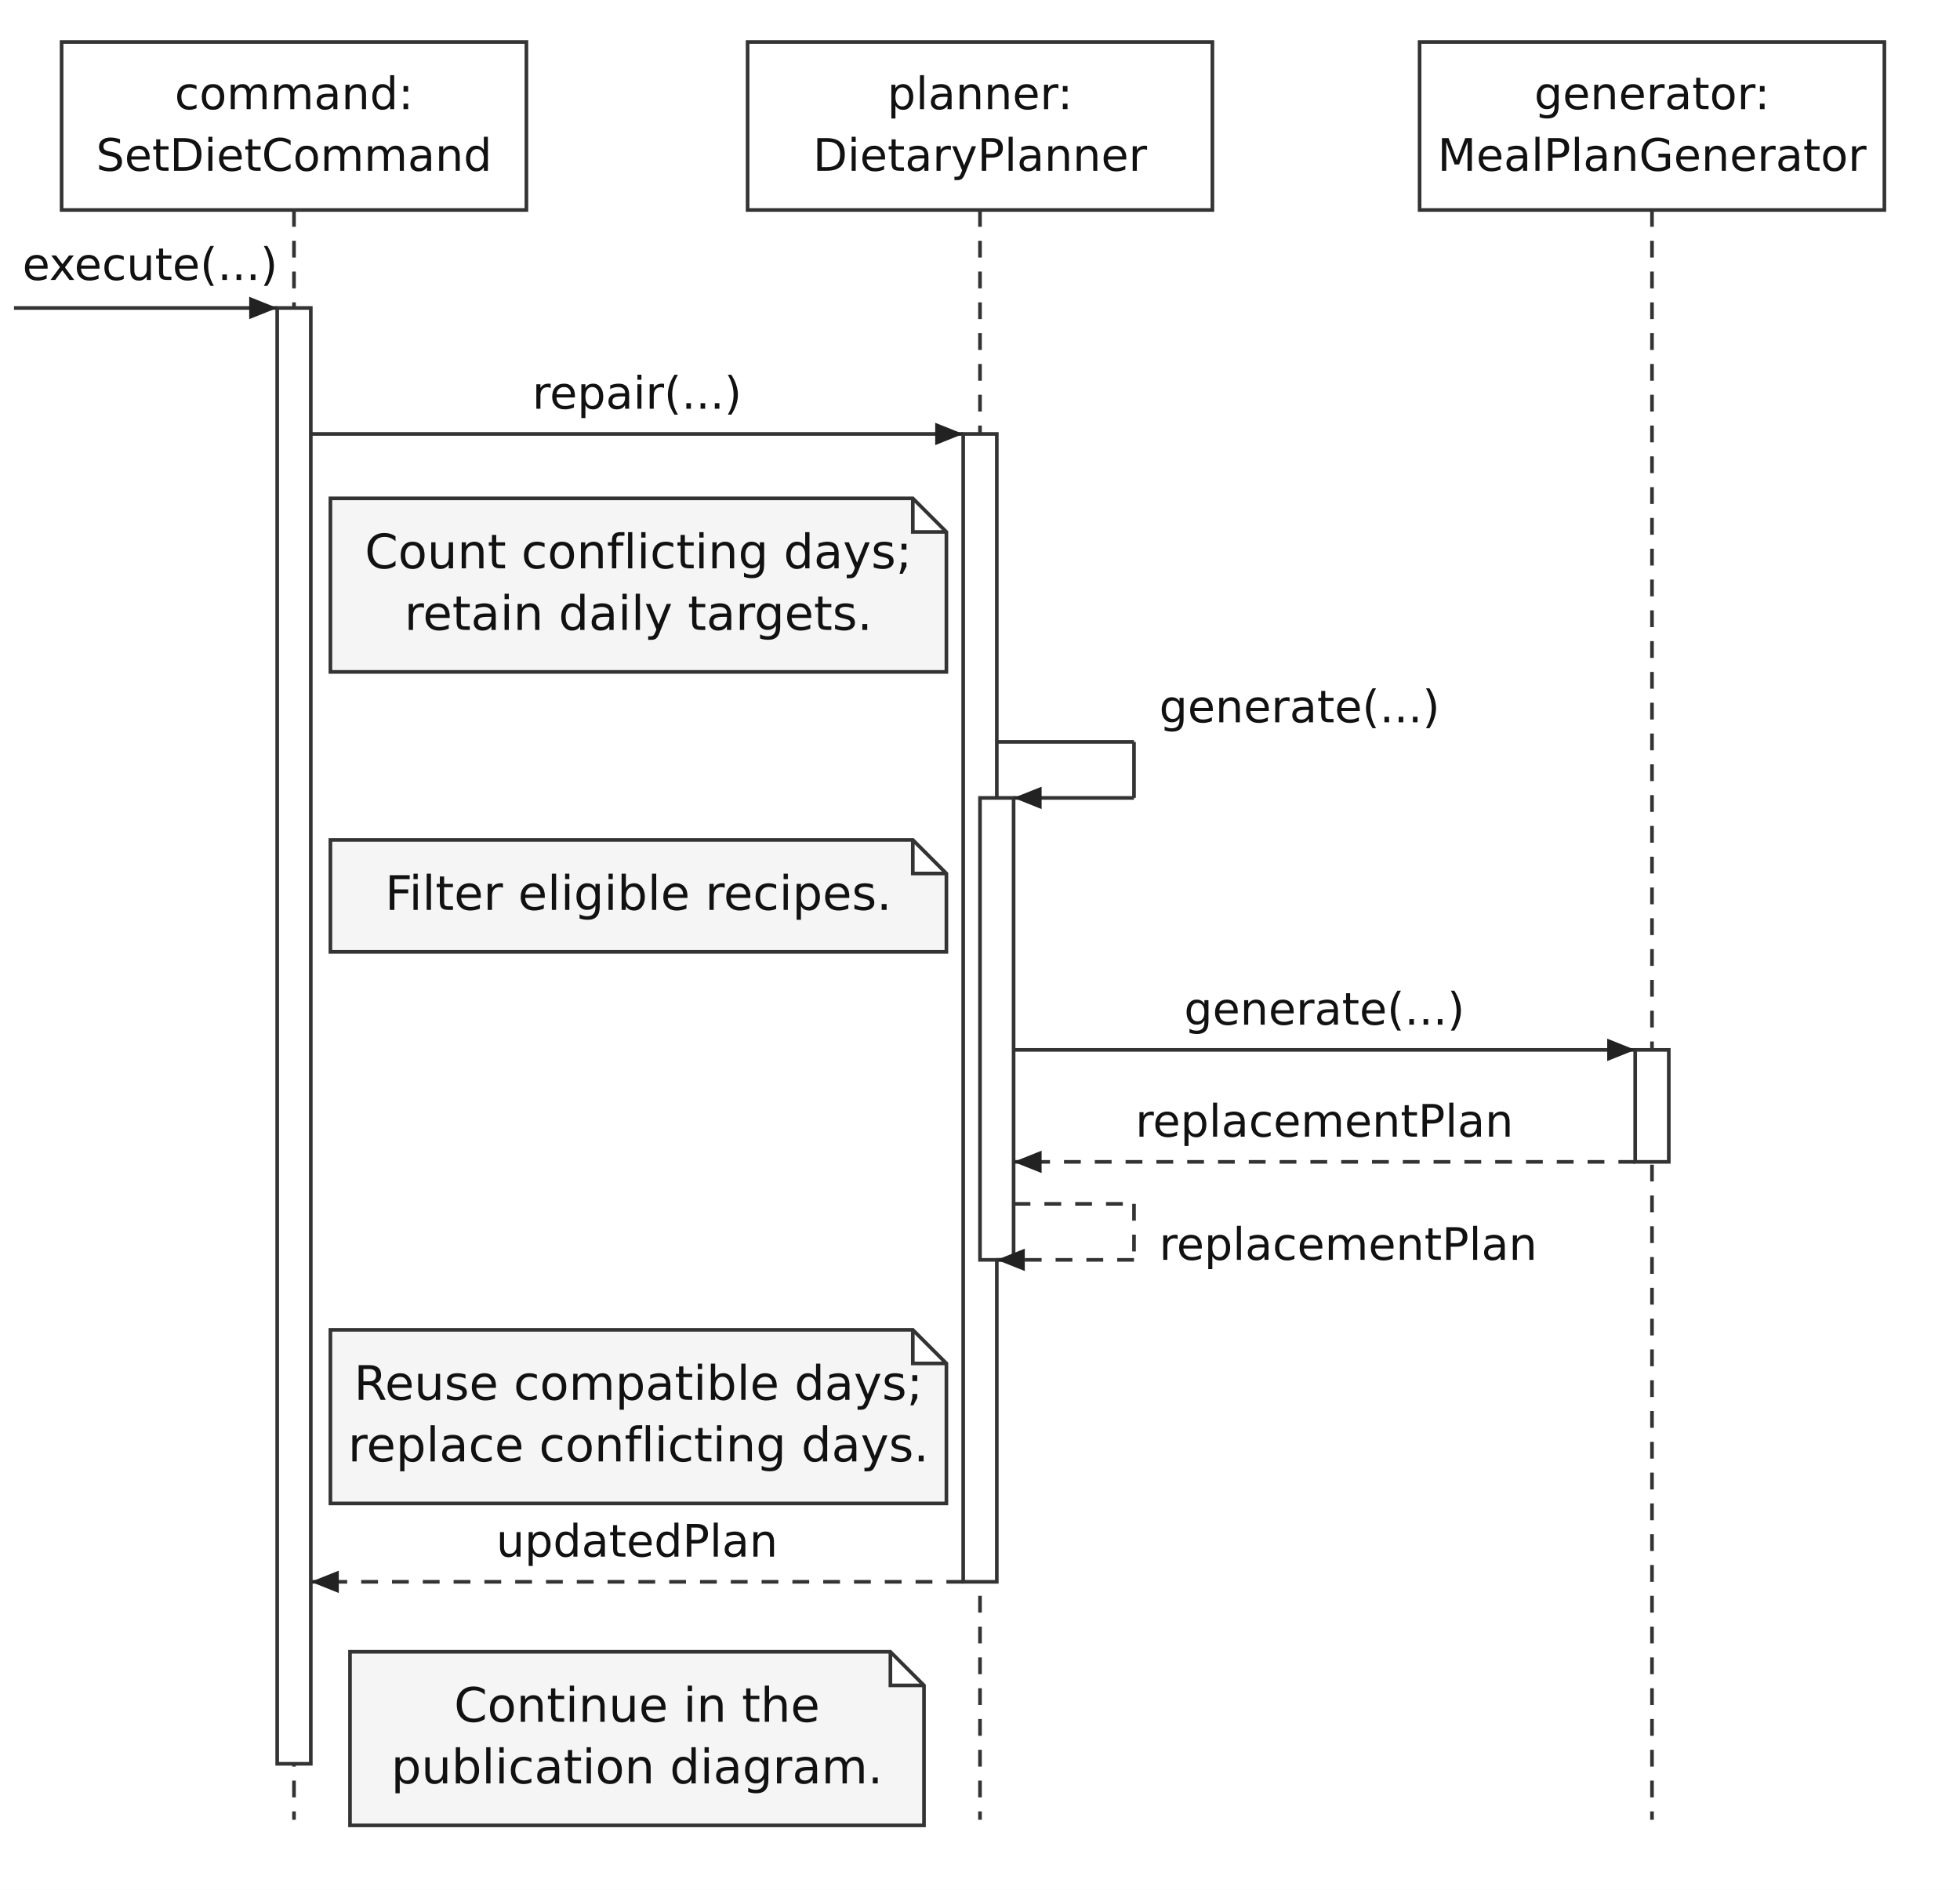
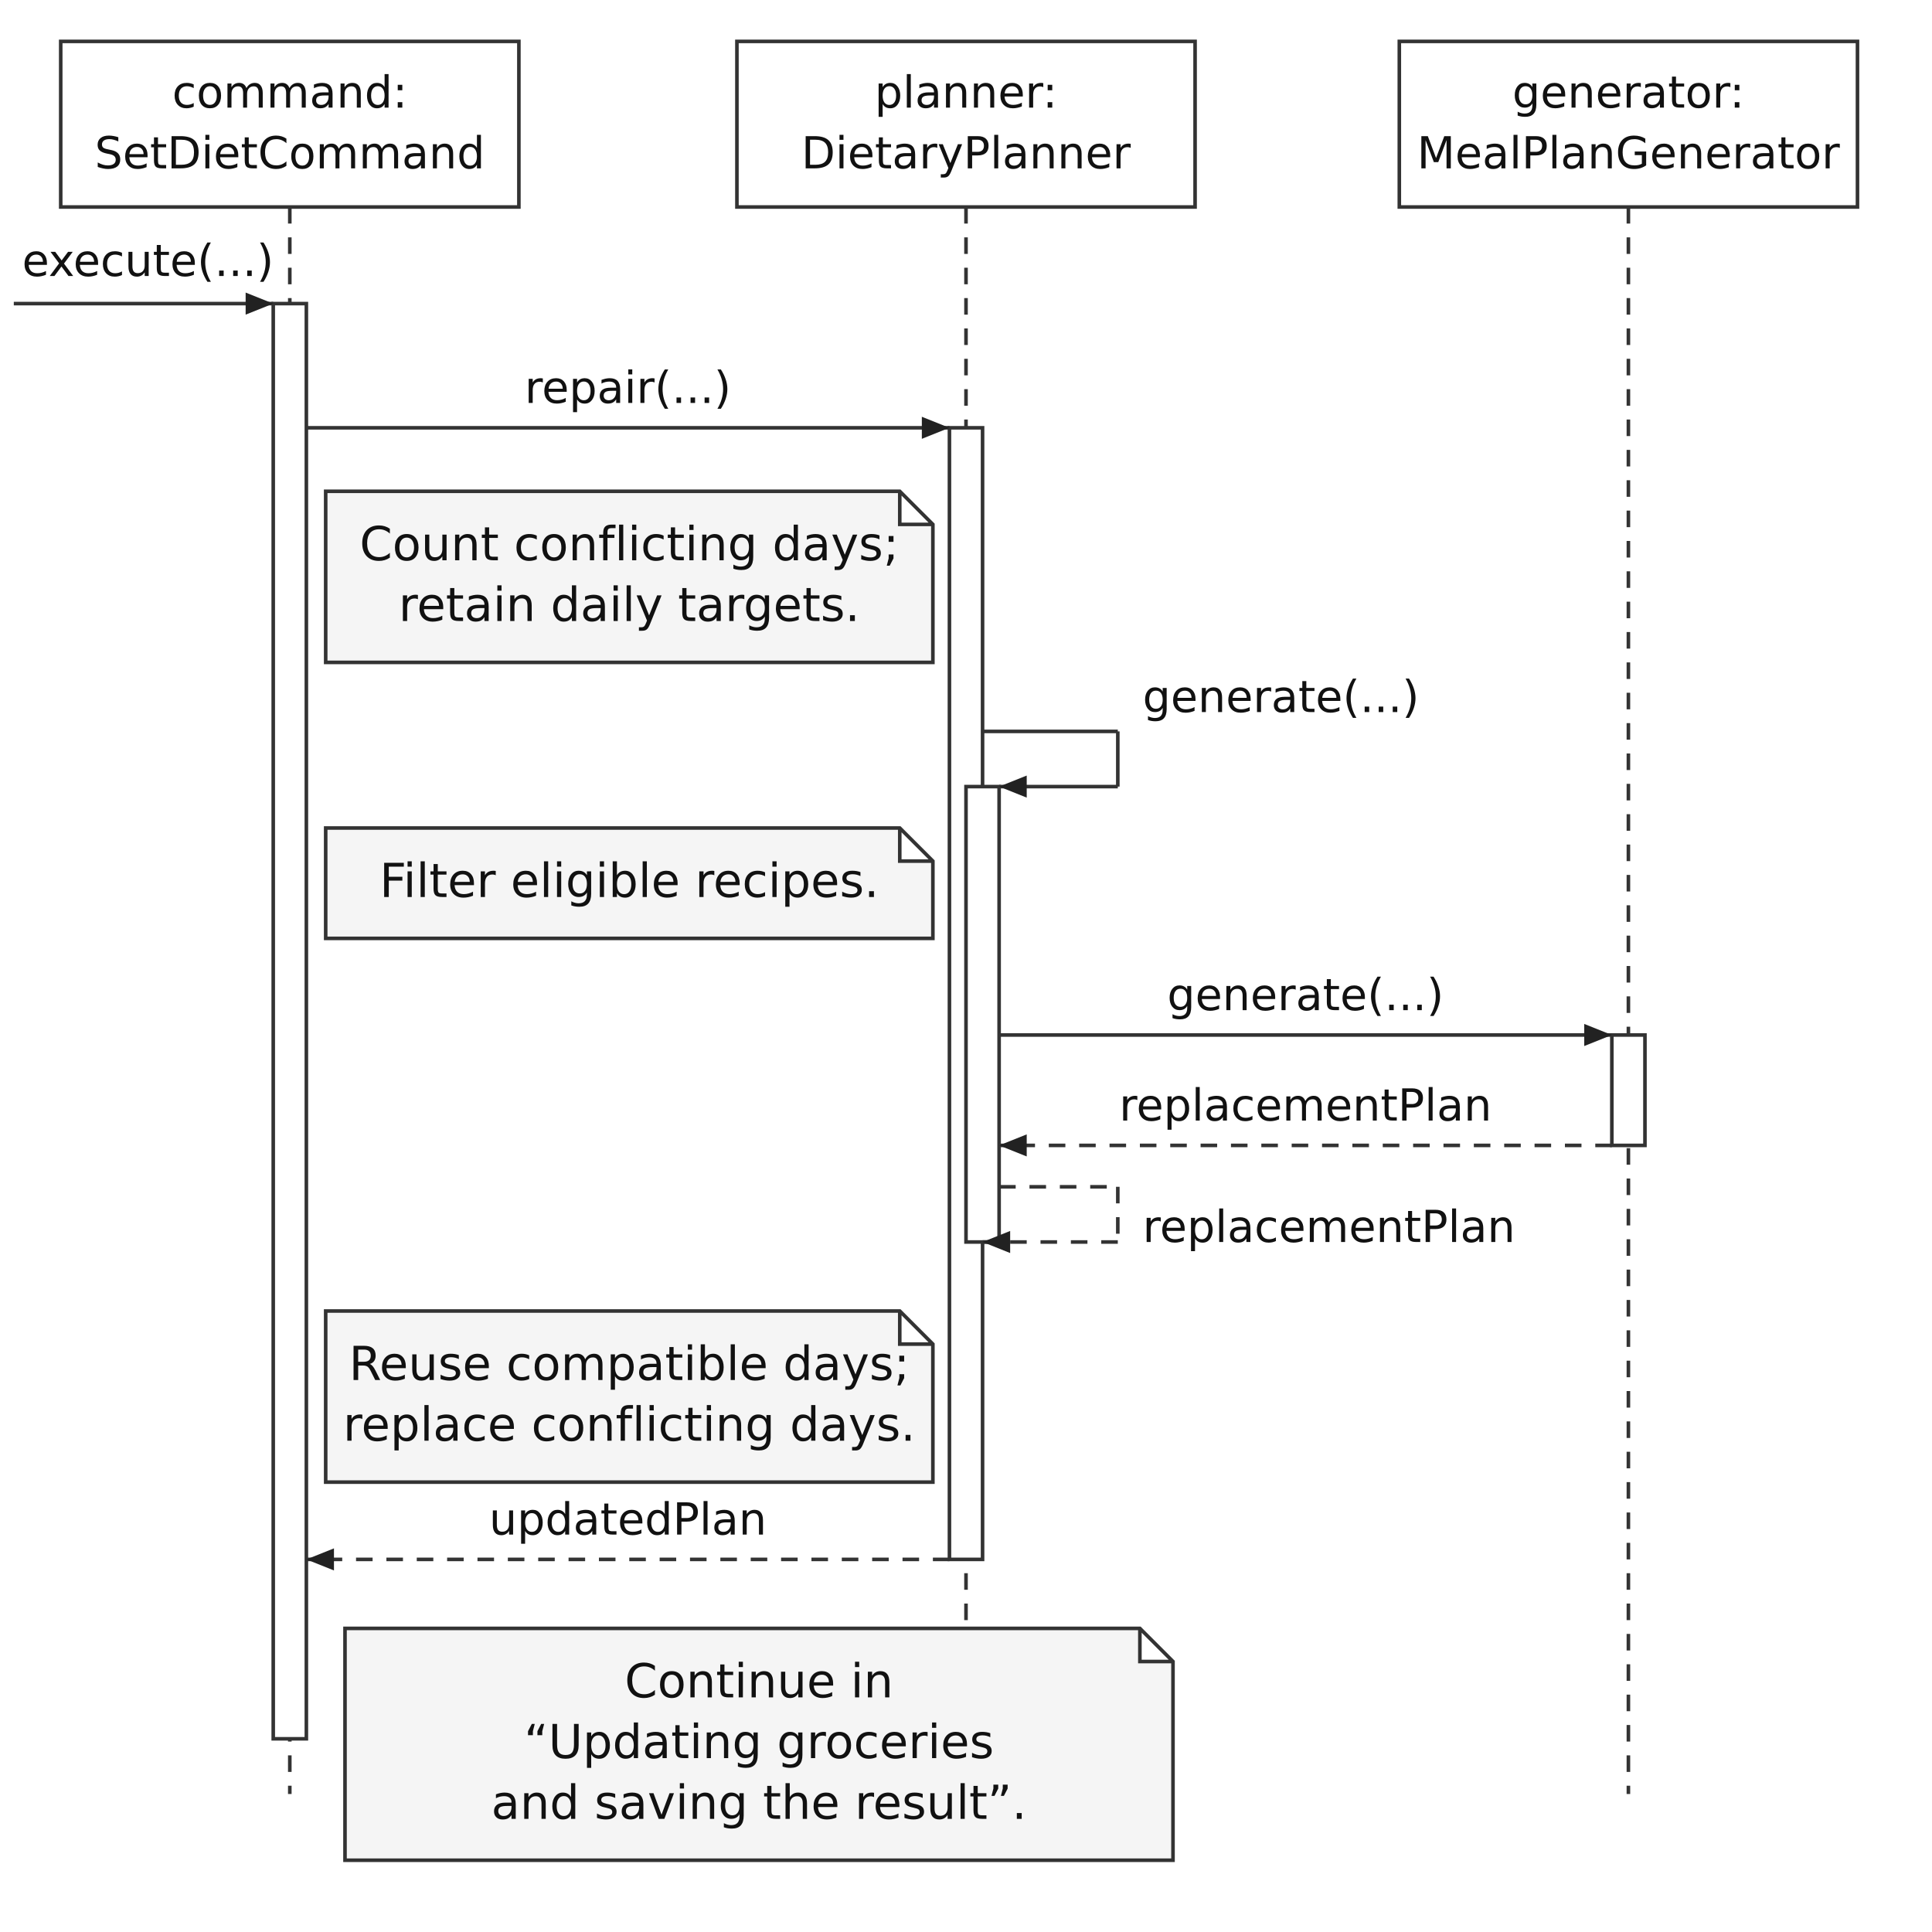
- <svg xmlns="http://www.w3.org/2000/svg" width="700" height="675" viewBox="0 0 700 675" role="img" aria-labelledby="title desc">
+ <svg xmlns="http://www.w3.org/2000/svg" width="700" height="700" viewBox="0 0 700 700" role="img" aria-labelledby="title desc">
  <defs>
    <marker id="arrow" markerWidth="9" markerHeight="7" refX="8" refY="3.5" orient="auto">
      <path d="M0,0 L8,3.5 L0,7" fill="none" stroke="#222" />
    </marker>
  </defs>
-   <rect width="700" height="675" fill="white" />
+   <rect width="700" height="700" fill="white" />
  <rect x="22.0" y="15" width="166" height="60" fill="white" stroke="#333" stroke-width="1.3" />
  <text x="105" y="39" text-anchor="middle" font-family="DejaVu Sans, sans-serif" font-size="16" font-weight="normal" fill="#111">command:</text>
  <text x="105" y="61" text-anchor="middle" font-family="DejaVu Sans, sans-serif" font-size="16" font-weight="normal" fill="#111">SetDietCommand</text>
  <line x1="105.0" y1="75.0" x2="105.0" y2="81.0" stroke="#333" stroke-width="1.3" />
  <line x1="105.0" y1="86.0" x2="105.0" y2="92.0" stroke="#333" stroke-width="1.3" />
  <line x1="105.0" y1="97.0" x2="105.0" y2="103.0" stroke="#333" stroke-width="1.3" />
  <line x1="105.0" y1="108.0" x2="105.0" y2="114.0" stroke="#333" stroke-width="1.3" />
  <line x1="105.0" y1="119.0" x2="105.0" y2="125.0" stroke="#333" stroke-width="1.3" />
  <line x1="105.0" y1="130.0" x2="105.0" y2="136.0" stroke="#333" stroke-width="1.3" />
  <line x1="105.0" y1="141.0" x2="105.0" y2="147.0" stroke="#333" stroke-width="1.3" />
  <line x1="105.0" y1="152.0" x2="105.0" y2="158.0" stroke="#333" stroke-width="1.3" />
  <line x1="105.0" y1="163.0" x2="105.0" y2="169.0" stroke="#333" stroke-width="1.3" />
  <line x1="105.0" y1="174.0" x2="105.0" y2="180.0" stroke="#333" stroke-width="1.3" />
  <line x1="105.0" y1="185.0" x2="105.0" y2="191.0" stroke="#333" stroke-width="1.3" />
  <line x1="105.0" y1="196.0" x2="105.0" y2="202.0" stroke="#333" stroke-width="1.3" />
  <line x1="105.0" y1="207.0" x2="105.0" y2="213.0" stroke="#333" stroke-width="1.3" />
  <line x1="105.0" y1="218.0" x2="105.0" y2="224.0" stroke="#333" stroke-width="1.3" />
  <line x1="105.0" y1="229.0" x2="105.0" y2="235.0" stroke="#333" stroke-width="1.3" />
  <line x1="105.0" y1="240.0" x2="105.0" y2="246.0" stroke="#333" stroke-width="1.3" />
  <line x1="105.0" y1="251.0" x2="105.0" y2="257.0" stroke="#333" stroke-width="1.3" />
  <line x1="105.0" y1="262.0" x2="105.0" y2="268.0" stroke="#333" stroke-width="1.3" />
  <line x1="105.0" y1="273.0" x2="105.0" y2="279.0" stroke="#333" stroke-width="1.3" />
  <line x1="105.0" y1="284.0" x2="105.0" y2="290.0" stroke="#333" stroke-width="1.3" />
  <line x1="105.0" y1="295.0" x2="105.0" y2="301.0" stroke="#333" stroke-width="1.3" />
  <line x1="105.0" y1="306.0" x2="105.0" y2="312.0" stroke="#333" stroke-width="1.3" />
  <line x1="105.0" y1="317.0" x2="105.0" y2="323.0" stroke="#333" stroke-width="1.3" />
  <line x1="105.0" y1="328.0" x2="105.0" y2="334.0" stroke="#333" stroke-width="1.3" />
  <line x1="105.0" y1="339.0" x2="105.0" y2="345.0" stroke="#333" stroke-width="1.3" />
  <line x1="105.0" y1="350.0" x2="105.0" y2="356.0" stroke="#333" stroke-width="1.3" />
  <line x1="105.0" y1="361.0" x2="105.0" y2="367.0" stroke="#333" stroke-width="1.3" />
  <line x1="105.0" y1="372.0" x2="105.0" y2="378.0" stroke="#333" stroke-width="1.3" />
  <line x1="105.0" y1="383.0" x2="105.0" y2="389.0" stroke="#333" stroke-width="1.3" />
  <line x1="105.0" y1="394.0" x2="105.0" y2="400.0" stroke="#333" stroke-width="1.3" />
  <line x1="105.0" y1="405.0" x2="105.0" y2="411.0" stroke="#333" stroke-width="1.3" />
  <line x1="105.0" y1="416.0" x2="105.0" y2="422.0" stroke="#333" stroke-width="1.3" />
  <line x1="105.0" y1="427.0" x2="105.0" y2="433.0" stroke="#333" stroke-width="1.3" />
  <line x1="105.0" y1="438.0" x2="105.0" y2="444.0" stroke="#333" stroke-width="1.3" />
  <line x1="105.0" y1="449.0" x2="105.0" y2="455.0" stroke="#333" stroke-width="1.3" />
  <line x1="105.0" y1="460.0" x2="105.0" y2="466.0" stroke="#333" stroke-width="1.3" />
  <line x1="105.0" y1="471.0" x2="105.0" y2="477.0" stroke="#333" stroke-width="1.3" />
  <line x1="105.0" y1="482.0" x2="105.0" y2="488.0" stroke="#333" stroke-width="1.3" />
  <line x1="105.0" y1="493.0" x2="105.0" y2="499.0" stroke="#333" stroke-width="1.3" />
  <line x1="105.0" y1="504.0" x2="105.0" y2="510.0" stroke="#333" stroke-width="1.3" />
  <line x1="105.0" y1="515.0" x2="105.0" y2="521.0" stroke="#333" stroke-width="1.3" />
  <line x1="105.0" y1="526.0" x2="105.0" y2="532.0" stroke="#333" stroke-width="1.3" />
  <line x1="105.0" y1="537.0" x2="105.0" y2="543.0" stroke="#333" stroke-width="1.3" />
  <line x1="105.0" y1="548.0" x2="105.0" y2="554.0" stroke="#333" stroke-width="1.3" />
  <line x1="105.0" y1="559.0" x2="105.0" y2="565.0" stroke="#333" stroke-width="1.3" />
  <line x1="105.0" y1="570.0" x2="105.0" y2="576.0" stroke="#333" stroke-width="1.3" />
  <line x1="105.0" y1="581.0" x2="105.0" y2="587.0" stroke="#333" stroke-width="1.3" />
  <line x1="105.0" y1="592.0" x2="105.0" y2="598.0" stroke="#333" stroke-width="1.3" />
  <line x1="105.0" y1="603.0" x2="105.0" y2="609.0" stroke="#333" stroke-width="1.3" />
  <line x1="105.0" y1="614.0" x2="105.0" y2="620.0" stroke="#333" stroke-width="1.3" />
  <line x1="105.0" y1="625.0" x2="105.0" y2="631.0" stroke="#333" stroke-width="1.3" />
  <line x1="105.0" y1="636.0" x2="105.0" y2="642.0" stroke="#333" stroke-width="1.3" />
  <line x1="105.0" y1="647.0" x2="105.0" y2="650.0" stroke="#333" stroke-width="1.3" />
  <rect x="267.0" y="15" width="166" height="60" fill="white" stroke="#333" stroke-width="1.3" />
  <text x="350" y="39" text-anchor="middle" font-family="DejaVu Sans, sans-serif" font-size="16" font-weight="normal" fill="#111">planner:</text>
  <text x="350" y="61" text-anchor="middle" font-family="DejaVu Sans, sans-serif" font-size="16" font-weight="normal" fill="#111">DietaryPlanner</text>
  <line x1="350.0" y1="75.0" x2="350.0" y2="81.0" stroke="#333" stroke-width="1.3" />
  <line x1="350.0" y1="86.0" x2="350.0" y2="92.0" stroke="#333" stroke-width="1.3" />
  <line x1="350.0" y1="97.0" x2="350.0" y2="103.0" stroke="#333" stroke-width="1.3" />
  <line x1="350.0" y1="108.0" x2="350.0" y2="114.0" stroke="#333" stroke-width="1.3" />
  <line x1="350.0" y1="119.0" x2="350.0" y2="125.0" stroke="#333" stroke-width="1.3" />
  <line x1="350.0" y1="130.0" x2="350.0" y2="136.0" stroke="#333" stroke-width="1.3" />
  <line x1="350.0" y1="141.0" x2="350.0" y2="147.0" stroke="#333" stroke-width="1.3" />
  <line x1="350.0" y1="152.0" x2="350.0" y2="158.0" stroke="#333" stroke-width="1.3" />
  <line x1="350.0" y1="163.0" x2="350.0" y2="169.0" stroke="#333" stroke-width="1.3" />
  <line x1="350.0" y1="174.0" x2="350.0" y2="180.0" stroke="#333" stroke-width="1.3" />
  <line x1="350.0" y1="185.0" x2="350.0" y2="191.0" stroke="#333" stroke-width="1.3" />
  <line x1="350.0" y1="196.0" x2="350.0" y2="202.0" stroke="#333" stroke-width="1.3" />
  <line x1="350.0" y1="207.0" x2="350.0" y2="213.0" stroke="#333" stroke-width="1.3" />
  <line x1="350.0" y1="218.0" x2="350.0" y2="224.0" stroke="#333" stroke-width="1.3" />
  <line x1="350.0" y1="229.0" x2="350.0" y2="235.0" stroke="#333" stroke-width="1.3" />
  <line x1="350.0" y1="240.0" x2="350.0" y2="246.0" stroke="#333" stroke-width="1.3" />
  <line x1="350.0" y1="251.0" x2="350.0" y2="257.0" stroke="#333" stroke-width="1.3" />
  <line x1="350.0" y1="262.0" x2="350.0" y2="268.0" stroke="#333" stroke-width="1.3" />
  <line x1="350.0" y1="273.0" x2="350.0" y2="279.0" stroke="#333" stroke-width="1.3" />
  <line x1="350.0" y1="284.0" x2="350.0" y2="290.0" stroke="#333" stroke-width="1.3" />
  <line x1="350.0" y1="295.0" x2="350.0" y2="301.0" stroke="#333" stroke-width="1.3" />
  <line x1="350.0" y1="306.0" x2="350.0" y2="312.0" stroke="#333" stroke-width="1.3" />
  <line x1="350.0" y1="317.0" x2="350.0" y2="323.0" stroke="#333" stroke-width="1.3" />
  <line x1="350.0" y1="328.0" x2="350.0" y2="334.0" stroke="#333" stroke-width="1.3" />
  <line x1="350.0" y1="339.0" x2="350.0" y2="345.0" stroke="#333" stroke-width="1.3" />
  <line x1="350.0" y1="350.0" x2="350.0" y2="356.0" stroke="#333" stroke-width="1.3" />
  <line x1="350.0" y1="361.0" x2="350.0" y2="367.0" stroke="#333" stroke-width="1.3" />
  <line x1="350.0" y1="372.0" x2="350.0" y2="378.0" stroke="#333" stroke-width="1.3" />
  <line x1="350.0" y1="383.0" x2="350.0" y2="389.0" stroke="#333" stroke-width="1.3" />
  <line x1="350.0" y1="394.0" x2="350.0" y2="400.0" stroke="#333" stroke-width="1.3" />
  <line x1="350.0" y1="405.0" x2="350.0" y2="411.0" stroke="#333" stroke-width="1.3" />
  <line x1="350.0" y1="416.0" x2="350.0" y2="422.0" stroke="#333" stroke-width="1.3" />
  <line x1="350.0" y1="427.0" x2="350.0" y2="433.0" stroke="#333" stroke-width="1.3" />
  <line x1="350.0" y1="438.0" x2="350.0" y2="444.0" stroke="#333" stroke-width="1.3" />
  <line x1="350.0" y1="449.0" x2="350.0" y2="455.0" stroke="#333" stroke-width="1.3" />
  <line x1="350.0" y1="460.0" x2="350.0" y2="466.0" stroke="#333" stroke-width="1.3" />
  <line x1="350.0" y1="471.0" x2="350.0" y2="477.0" stroke="#333" stroke-width="1.3" />
  <line x1="350.0" y1="482.0" x2="350.0" y2="488.0" stroke="#333" stroke-width="1.3" />
  <line x1="350.0" y1="493.0" x2="350.0" y2="499.0" stroke="#333" stroke-width="1.3" />
  <line x1="350.0" y1="504.0" x2="350.0" y2="510.0" stroke="#333" stroke-width="1.3" />
  <line x1="350.0" y1="515.0" x2="350.0" y2="521.0" stroke="#333" stroke-width="1.3" />
  <line x1="350.0" y1="526.0" x2="350.0" y2="532.0" stroke="#333" stroke-width="1.3" />
  <line x1="350.0" y1="537.0" x2="350.0" y2="543.0" stroke="#333" stroke-width="1.3" />
  <line x1="350.0" y1="548.0" x2="350.0" y2="554.0" stroke="#333" stroke-width="1.3" />
  <line x1="350.0" y1="559.0" x2="350.0" y2="565.0" stroke="#333" stroke-width="1.3" />
  <line x1="350.0" y1="570.0" x2="350.0" y2="576.0" stroke="#333" stroke-width="1.3" />
  <line x1="350.0" y1="581.0" x2="350.0" y2="587.0" stroke="#333" stroke-width="1.3" />
  <line x1="350.0" y1="592.0" x2="350.0" y2="598.0" stroke="#333" stroke-width="1.3" />
  <line x1="350.0" y1="603.0" x2="350.0" y2="609.0" stroke="#333" stroke-width="1.3" />
  <line x1="350.0" y1="614.0" x2="350.0" y2="620.0" stroke="#333" stroke-width="1.3" />
  <line x1="350.0" y1="625.0" x2="350.0" y2="631.0" stroke="#333" stroke-width="1.3" />
  <line x1="350.0" y1="636.0" x2="350.0" y2="642.0" stroke="#333" stroke-width="1.3" />
  <line x1="350.0" y1="647.0" x2="350.0" y2="650.0" stroke="#333" stroke-width="1.3" />
  <rect x="507.0" y="15" width="166" height="60" fill="white" stroke="#333" stroke-width="1.3" />
  <text x="590" y="39" text-anchor="middle" font-family="DejaVu Sans, sans-serif" font-size="16" font-weight="normal" fill="#111">generator:</text>
  <text x="590" y="61" text-anchor="middle" font-family="DejaVu Sans, sans-serif" font-size="16" font-weight="normal" fill="#111">MealPlanGenerator</text>
  <line x1="590.0" y1="75.0" x2="590.0" y2="81.0" stroke="#333" stroke-width="1.3" />
  <line x1="590.0" y1="86.0" x2="590.0" y2="92.0" stroke="#333" stroke-width="1.3" />
  <line x1="590.0" y1="97.0" x2="590.0" y2="103.0" stroke="#333" stroke-width="1.3" />
  <line x1="590.0" y1="108.0" x2="590.0" y2="114.0" stroke="#333" stroke-width="1.3" />
  <line x1="590.0" y1="119.0" x2="590.0" y2="125.0" stroke="#333" stroke-width="1.3" />
  <line x1="590.0" y1="130.0" x2="590.0" y2="136.0" stroke="#333" stroke-width="1.3" />
  <line x1="590.0" y1="141.0" x2="590.0" y2="147.0" stroke="#333" stroke-width="1.3" />
  <line x1="590.0" y1="152.0" x2="590.0" y2="158.0" stroke="#333" stroke-width="1.3" />
  <line x1="590.0" y1="163.0" x2="590.0" y2="169.0" stroke="#333" stroke-width="1.3" />
  <line x1="590.0" y1="174.0" x2="590.0" y2="180.0" stroke="#333" stroke-width="1.3" />
  <line x1="590.0" y1="185.0" x2="590.0" y2="191.0" stroke="#333" stroke-width="1.3" />
  <line x1="590.0" y1="196.0" x2="590.0" y2="202.0" stroke="#333" stroke-width="1.3" />
  <line x1="590.0" y1="207.0" x2="590.0" y2="213.0" stroke="#333" stroke-width="1.3" />
  <line x1="590.0" y1="218.0" x2="590.0" y2="224.0" stroke="#333" stroke-width="1.3" />
  <line x1="590.0" y1="229.0" x2="590.0" y2="235.0" stroke="#333" stroke-width="1.3" />
  <line x1="590.0" y1="240.0" x2="590.0" y2="246.0" stroke="#333" stroke-width="1.3" />
  <line x1="590.0" y1="251.0" x2="590.0" y2="257.0" stroke="#333" stroke-width="1.3" />
  <line x1="590.0" y1="262.0" x2="590.0" y2="268.0" stroke="#333" stroke-width="1.3" />
  <line x1="590.0" y1="273.0" x2="590.0" y2="279.0" stroke="#333" stroke-width="1.3" />
  <line x1="590.0" y1="284.0" x2="590.0" y2="290.0" stroke="#333" stroke-width="1.3" />
  <line x1="590.0" y1="295.0" x2="590.0" y2="301.0" stroke="#333" stroke-width="1.3" />
  <line x1="590.0" y1="306.0" x2="590.0" y2="312.0" stroke="#333" stroke-width="1.3" />
  <line x1="590.0" y1="317.0" x2="590.0" y2="323.0" stroke="#333" stroke-width="1.3" />
  <line x1="590.0" y1="328.0" x2="590.0" y2="334.0" stroke="#333" stroke-width="1.3" />
  <line x1="590.0" y1="339.0" x2="590.0" y2="345.0" stroke="#333" stroke-width="1.3" />
  <line x1="590.0" y1="350.0" x2="590.0" y2="356.0" stroke="#333" stroke-width="1.3" />
  <line x1="590.0" y1="361.0" x2="590.0" y2="367.0" stroke="#333" stroke-width="1.3" />
  <line x1="590.0" y1="372.0" x2="590.0" y2="378.0" stroke="#333" stroke-width="1.3" />
  <line x1="590.0" y1="383.0" x2="590.0" y2="389.0" stroke="#333" stroke-width="1.3" />
  <line x1="590.0" y1="394.0" x2="590.0" y2="400.0" stroke="#333" stroke-width="1.3" />
  <line x1="590.0" y1="405.0" x2="590.0" y2="411.0" stroke="#333" stroke-width="1.3" />
  <line x1="590.0" y1="416.0" x2="590.0" y2="422.0" stroke="#333" stroke-width="1.3" />
  <line x1="590.0" y1="427.0" x2="590.0" y2="433.0" stroke="#333" stroke-width="1.3" />
  <line x1="590.0" y1="438.0" x2="590.0" y2="444.0" stroke="#333" stroke-width="1.3" />
  <line x1="590.0" y1="449.0" x2="590.0" y2="455.0" stroke="#333" stroke-width="1.3" />
  <line x1="590.0" y1="460.0" x2="590.0" y2="466.0" stroke="#333" stroke-width="1.3" />
  <line x1="590.0" y1="471.0" x2="590.0" y2="477.0" stroke="#333" stroke-width="1.3" />
  <line x1="590.0" y1="482.0" x2="590.0" y2="488.0" stroke="#333" stroke-width="1.3" />
  <line x1="590.0" y1="493.0" x2="590.0" y2="499.0" stroke="#333" stroke-width="1.3" />
  <line x1="590.0" y1="504.0" x2="590.0" y2="510.0" stroke="#333" stroke-width="1.3" />
  <line x1="590.0" y1="515.0" x2="590.0" y2="521.0" stroke="#333" stroke-width="1.3" />
  <line x1="590.0" y1="526.0" x2="590.0" y2="532.0" stroke="#333" stroke-width="1.3" />
  <line x1="590.0" y1="537.0" x2="590.0" y2="543.0" stroke="#333" stroke-width="1.3" />
  <line x1="590.0" y1="548.0" x2="590.0" y2="554.0" stroke="#333" stroke-width="1.3" />
  <line x1="590.0" y1="559.0" x2="590.0" y2="565.0" stroke="#333" stroke-width="1.3" />
  <line x1="590.0" y1="570.0" x2="590.0" y2="576.0" stroke="#333" stroke-width="1.3" />
  <line x1="590.0" y1="581.0" x2="590.0" y2="587.0" stroke="#333" stroke-width="1.3" />
  <line x1="590.0" y1="592.0" x2="590.0" y2="598.0" stroke="#333" stroke-width="1.3" />
  <line x1="590.0" y1="603.0" x2="590.0" y2="609.0" stroke="#333" stroke-width="1.3" />
  <line x1="590.0" y1="614.0" x2="590.0" y2="620.0" stroke="#333" stroke-width="1.3" />
  <line x1="590.0" y1="625.0" x2="590.0" y2="631.0" stroke="#333" stroke-width="1.3" />
  <line x1="590.0" y1="636.0" x2="590.0" y2="642.0" stroke="#333" stroke-width="1.3" />
  <line x1="590.0" y1="647.0" x2="590.0" y2="650.0" stroke="#333" stroke-width="1.3" />
  <rect x="99" y="110" width="12" height="520" fill="white" stroke="#333" stroke-width="1.3" />
  <rect x="344" y="155" width="12" height="410" fill="white" stroke="#333" stroke-width="1.3" />
  <rect x="350" y="285" width="12" height="165" fill="white" stroke="#333" stroke-width="1.3" />
  <rect x="584" y="375" width="12" height="40" fill="white" stroke="#333" stroke-width="1.3" />
  <text x="8" y="100" text-anchor="start" font-family="DejaVu Sans, sans-serif" font-size="16" font-weight="normal" fill="#111">execute(...)</text>
  <line x1="5" y1="110" x2="99" y2="110" stroke="#333" stroke-width="1.3" />
  <polygon data-uml="synchronous-call" points="99,110 89.0,106.0 89.0,114.0" fill="#222" />
  <rect x="187.07" y="130" width="80.859" height="19" fill="white" />
  <text x="227.5" y="146" text-anchor="middle" font-family="DejaVu Sans, sans-serif" font-size="16" font-weight="normal" fill="#111">repair(...)</text>
  <line x1="111" y1="155" x2="344" y2="155" stroke="#333" stroke-width="1.3" />
  <polygon data-uml="synchronous-call" points="344,155 334.0,151.0 334.0,159.0" fill="#222" />
  <path d="M118,178 H326 L338,190 V240 H118 Z M326,178 V190 H338" fill="#f5f5f5" stroke="#333" stroke-width="1.3" />
  <text x="228.0" y="203" text-anchor="middle" font-family="DejaVu Sans, sans-serif" font-size="17" font-weight="normal" fill="#111">Count conflicting days;</text>
  <text x="228.0" y="225" text-anchor="middle" font-family="DejaVu Sans, sans-serif" font-size="17" font-weight="normal" fill="#111">retain daily targets.</text>
  <line x1="356.0" y1="265.0" x2="405.0" y2="265.0" stroke="#333" stroke-width="1.3" />
  <line x1="405.0" y1="265.0" x2="405.0" y2="285.0" stroke="#333" stroke-width="1.3" />
  <line x1="405.0" y1="285.0" x2="362.0" y2="285.0" stroke="#333" stroke-width="1.3" />
  <polygon data-uml="synchronous-call" points="362.0,285.0 372.0,289.0 372.0,281.0" fill="#222" />
  <text x="414" y="258" text-anchor="start" font-family="DejaVu Sans, sans-serif" font-size="16" font-weight="normal" fill="#111">generate(...)</text>
  <path d="M118,300 H326 L338,312 V340 H118 Z M326,300 V312 H338" fill="#f5f5f5" stroke="#333" stroke-width="1.3" />
  <text x="228.0" y="325" text-anchor="middle" font-family="DejaVu Sans, sans-serif" font-size="17" font-weight="normal" fill="#111">Filter eligible recipes.</text>
  <rect x="419.859" y="350" width="106.281" height="19" fill="white" />
  <text x="473.0" y="366" text-anchor="middle" font-family="DejaVu Sans, sans-serif" font-size="16" font-weight="normal" fill="#111">generate(...)</text>
  <line x1="362" y1="375" x2="584" y2="375" stroke="#333" stroke-width="1.3" />
  <polygon data-uml="synchronous-call" points="584,375 574.0,371.0 574.0,379.0" fill="#222" />
  <rect x="402.469" y="390" width="141.062" height="19" fill="white" />
  <text x="473.0" y="406" text-anchor="middle" font-family="DejaVu Sans, sans-serif" font-size="16" font-weight="normal" fill="#111">replacementPlan</text>
  <line x1="584.0" y1="415.0" x2="578.0" y2="415.0" stroke="#333" stroke-width="1.3" />
  <line x1="573.0" y1="415.0" x2="567.0" y2="415.0" stroke="#333" stroke-width="1.3" />
  <line x1="562.0" y1="415.0" x2="556.0" y2="415.0" stroke="#333" stroke-width="1.3" />
  <line x1="551.0" y1="415.0" x2="545.0" y2="415.0" stroke="#333" stroke-width="1.3" />
  <line x1="540.0" y1="415.0" x2="534.0" y2="415.0" stroke="#333" stroke-width="1.3" />
  <line x1="529.0" y1="415.0" x2="523.0" y2="415.0" stroke="#333" stroke-width="1.3" />
  <line x1="518.0" y1="415.0" x2="512.0" y2="415.0" stroke="#333" stroke-width="1.3" />
  <line x1="507.0" y1="415.0" x2="501.0" y2="415.0" stroke="#333" stroke-width="1.3" />
  <line x1="496.0" y1="415.0" x2="490.0" y2="415.0" stroke="#333" stroke-width="1.3" />
  <line x1="485.0" y1="415.0" x2="479.0" y2="415.0" stroke="#333" stroke-width="1.3" />
  <line x1="474.0" y1="415.0" x2="468.0" y2="415.0" stroke="#333" stroke-width="1.3" />
  <line x1="463.0" y1="415.0" x2="457.0" y2="415.0" stroke="#333" stroke-width="1.3" />
  <line x1="452.0" y1="415.0" x2="446.0" y2="415.0" stroke="#333" stroke-width="1.3" />
  <line x1="441.0" y1="415.0" x2="435.0" y2="415.0" stroke="#333" stroke-width="1.3" />
  <line x1="430.0" y1="415.0" x2="424.0" y2="415.0" stroke="#333" stroke-width="1.3" />
  <line x1="419.0" y1="415.0" x2="413.0" y2="415.0" stroke="#333" stroke-width="1.3" />
  <line x1="408.0" y1="415.0" x2="402.0" y2="415.0" stroke="#333" stroke-width="1.3" />
  <line x1="397.0" y1="415.0" x2="391.0" y2="415.0" stroke="#333" stroke-width="1.3" />
  <line x1="386.0" y1="415.0" x2="380.0" y2="415.0" stroke="#333" stroke-width="1.3" />
  <line x1="375.0" y1="415.0" x2="369.0" y2="415.0" stroke="#333" stroke-width="1.3" />
  <line x1="364.0" y1="415.0" x2="362.0" y2="415.0" stroke="#333" stroke-width="1.3" />
  <polygon data-uml="return" points="362,415 372.0,419.0 372.0,411.0" fill="#222" />
  <line x1="362.0" y1="430.0" x2="368.0" y2="430.0" stroke="#333" stroke-width="1.3" />
  <line x1="373.0" y1="430.0" x2="379.0" y2="430.0" stroke="#333" stroke-width="1.3" />
  <line x1="384.0" y1="430.0" x2="390.0" y2="430.0" stroke="#333" stroke-width="1.3" />
  <line x1="395.0" y1="430.0" x2="401.0" y2="430.0" stroke="#333" stroke-width="1.3" />
  <line x1="405.0" y1="430.0" x2="405.0" y2="436.0" stroke="#333" stroke-width="1.3" />
  <line x1="405.0" y1="441.0" x2="405.0" y2="447.0" stroke="#333" stroke-width="1.3" />
  <line x1="405.0" y1="450.0" x2="399.0" y2="450.0" stroke="#333" stroke-width="1.3" />
  <line x1="394.0" y1="450.0" x2="388.0" y2="450.0" stroke="#333" stroke-width="1.3" />
  <line x1="383.0" y1="450.0" x2="377.0" y2="450.0" stroke="#333" stroke-width="1.3" />
  <line x1="372.0" y1="450.0" x2="366.0" y2="450.0" stroke="#333" stroke-width="1.3" />
  <line x1="361.0" y1="450.0" x2="356.0" y2="450.0" stroke="#333" stroke-width="1.3" />
  <polygon data-uml="return" points="356.0,450.0 366.0,454.0 366.0,446.0" fill="#222" />
  <rect x="411" y="434" width="141.062" height="19" fill="white" />
  <text x="414" y="450" text-anchor="start" font-family="DejaVu Sans, sans-serif" font-size="16" font-weight="normal" fill="#111">replacementPlan</text>
  <path d="M118,475 H326 L338,487 V537 H118 Z M326,475 V487 H338" fill="#f5f5f5" stroke="#333" stroke-width="1.3" />
  <text x="228.0" y="500" text-anchor="middle" font-family="DejaVu Sans, sans-serif" font-size="17" font-weight="normal" fill="#111">Reuse compatible days;</text>
  <text x="228.0" y="522" text-anchor="middle" font-family="DejaVu Sans, sans-serif" font-size="17" font-weight="normal" fill="#111">replace conflicting days.</text>
  <rect x="174.195" y="540" width="106.609" height="19" fill="white" />
  <text x="227.5" y="556" text-anchor="middle" font-family="DejaVu Sans, sans-serif" font-size="16" font-weight="normal" fill="#111">updatedPlan</text>
  <line x1="344.0" y1="565.0" x2="338.0" y2="565.0" stroke="#333" stroke-width="1.3" />
  <line x1="333.0" y1="565.0" x2="327.0" y2="565.0" stroke="#333" stroke-width="1.3" />
  <line x1="322.0" y1="565.0" x2="316.0" y2="565.0" stroke="#333" stroke-width="1.3" />
  <line x1="311.0" y1="565.0" x2="305.0" y2="565.0" stroke="#333" stroke-width="1.3" />
  <line x1="300.0" y1="565.0" x2="294.0" y2="565.0" stroke="#333" stroke-width="1.3" />
  <line x1="289.0" y1="565.0" x2="283.0" y2="565.0" stroke="#333" stroke-width="1.3" />
  <line x1="278.0" y1="565.0" x2="272.0" y2="565.0" stroke="#333" stroke-width="1.3" />
  <line x1="267.0" y1="565.0" x2="261.0" y2="565.0" stroke="#333" stroke-width="1.3" />
  <line x1="256.0" y1="565.0" x2="250.0" y2="565.0" stroke="#333" stroke-width="1.3" />
  <line x1="245.0" y1="565.0" x2="239.0" y2="565.0" stroke="#333" stroke-width="1.3" />
  <line x1="234.0" y1="565.0" x2="228.0" y2="565.0" stroke="#333" stroke-width="1.3" />
  <line x1="223.0" y1="565.0" x2="217.0" y2="565.0" stroke="#333" stroke-width="1.3" />
  <line x1="212.0" y1="565.0" x2="206.0" y2="565.0" stroke="#333" stroke-width="1.3" />
  <line x1="201.0" y1="565.0" x2="195.0" y2="565.0" stroke="#333" stroke-width="1.3" />
  <line x1="190.0" y1="565.0" x2="184.0" y2="565.0" stroke="#333" stroke-width="1.3" />
  <line x1="179.0" y1="565.0" x2="173.0" y2="565.0" stroke="#333" stroke-width="1.3" />
  <line x1="168.0" y1="565.0" x2="162.0" y2="565.0" stroke="#333" stroke-width="1.3" />
  <line x1="157.0" y1="565.0" x2="151.0" y2="565.0" stroke="#333" stroke-width="1.3" />
  <line x1="146.0" y1="565.0" x2="140.0" y2="565.0" stroke="#333" stroke-width="1.3" />
  <line x1="135.0" y1="565.0" x2="129.0" y2="565.0" stroke="#333" stroke-width="1.3" />
  <line x1="124.0" y1="565.0" x2="118.0" y2="565.0" stroke="#333" stroke-width="1.3" />
  <line x1="113.0" y1="565.0" x2="111.0" y2="565.0" stroke="#333" stroke-width="1.3" />
  <polygon data-uml="return" points="111,565 121.0,569.0 121.0,561.0" fill="#222" />
-   <path d="M125,590 H318 L330,602 V652 H125 Z M318,590 V602 H330" fill="#f5f5f5" stroke="#333" stroke-width="1.3" />
-   <text x="227.5" y="615" text-anchor="middle" font-family="DejaVu Sans, sans-serif" font-size="17" font-weight="normal" fill="#111">Continue in the</text>
-   <text x="227.5" y="637" text-anchor="middle" font-family="DejaVu Sans, sans-serif" font-size="17" font-weight="normal" fill="#111">publication diagram.</text>
+   <path d="M125,590 H413 L425,602 V674 H125 Z M413,590 V602 H425" fill="#f5f5f5" stroke="#333" stroke-width="1.3" />
+   <text x="275" y="615" text-anchor="middle" font-family="DejaVu Sans, sans-serif" font-size="17" font-weight="normal" fill="#111">Continue in</text>
+   <text x="275" y="637" text-anchor="middle" font-family="DejaVu Sans, sans-serif" font-size="17" font-weight="normal" fill="#111">“Updating groceries</text>
+   <text x="275" y="659" text-anchor="middle" font-family="DejaVu Sans, sans-serif" font-size="17" font-weight="normal" fill="#111">and saving the result”.</text>
</svg>
